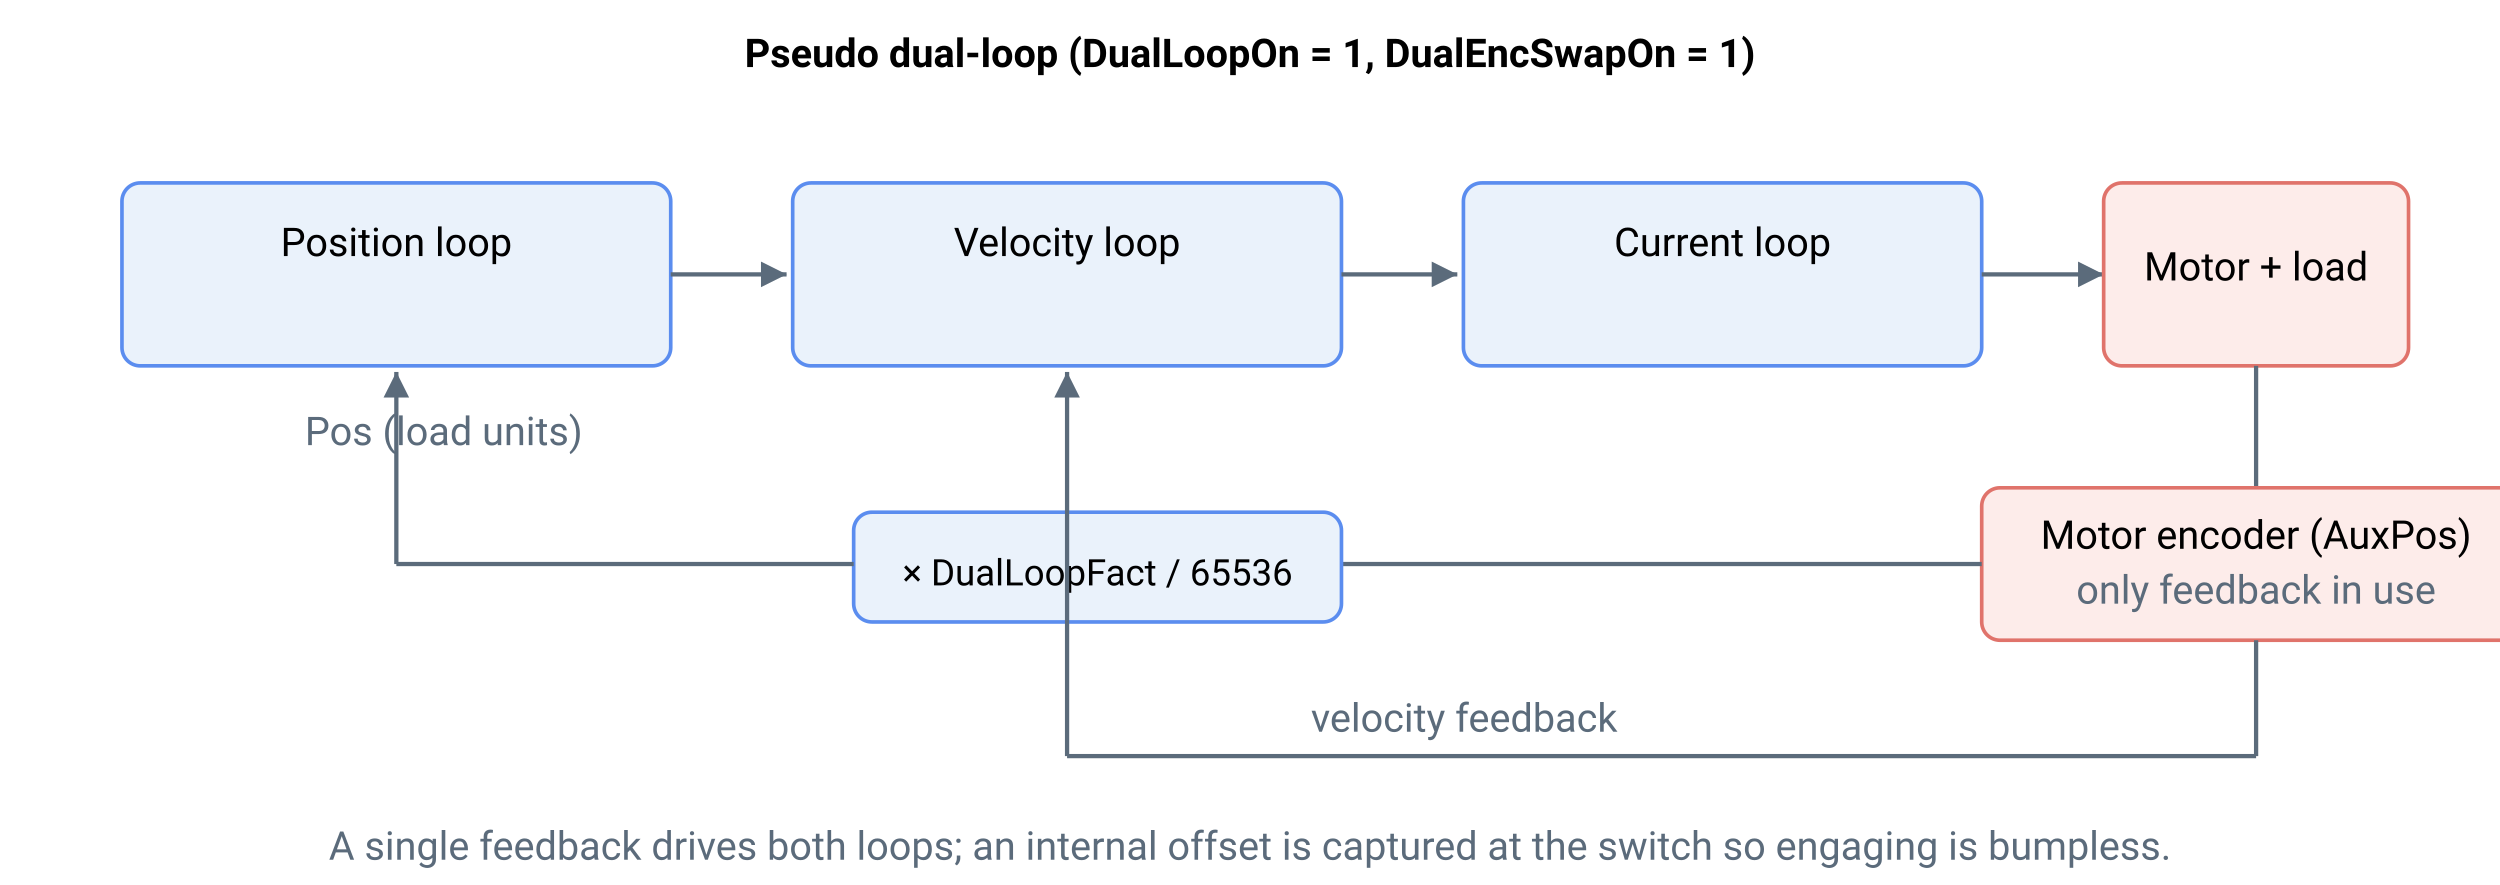
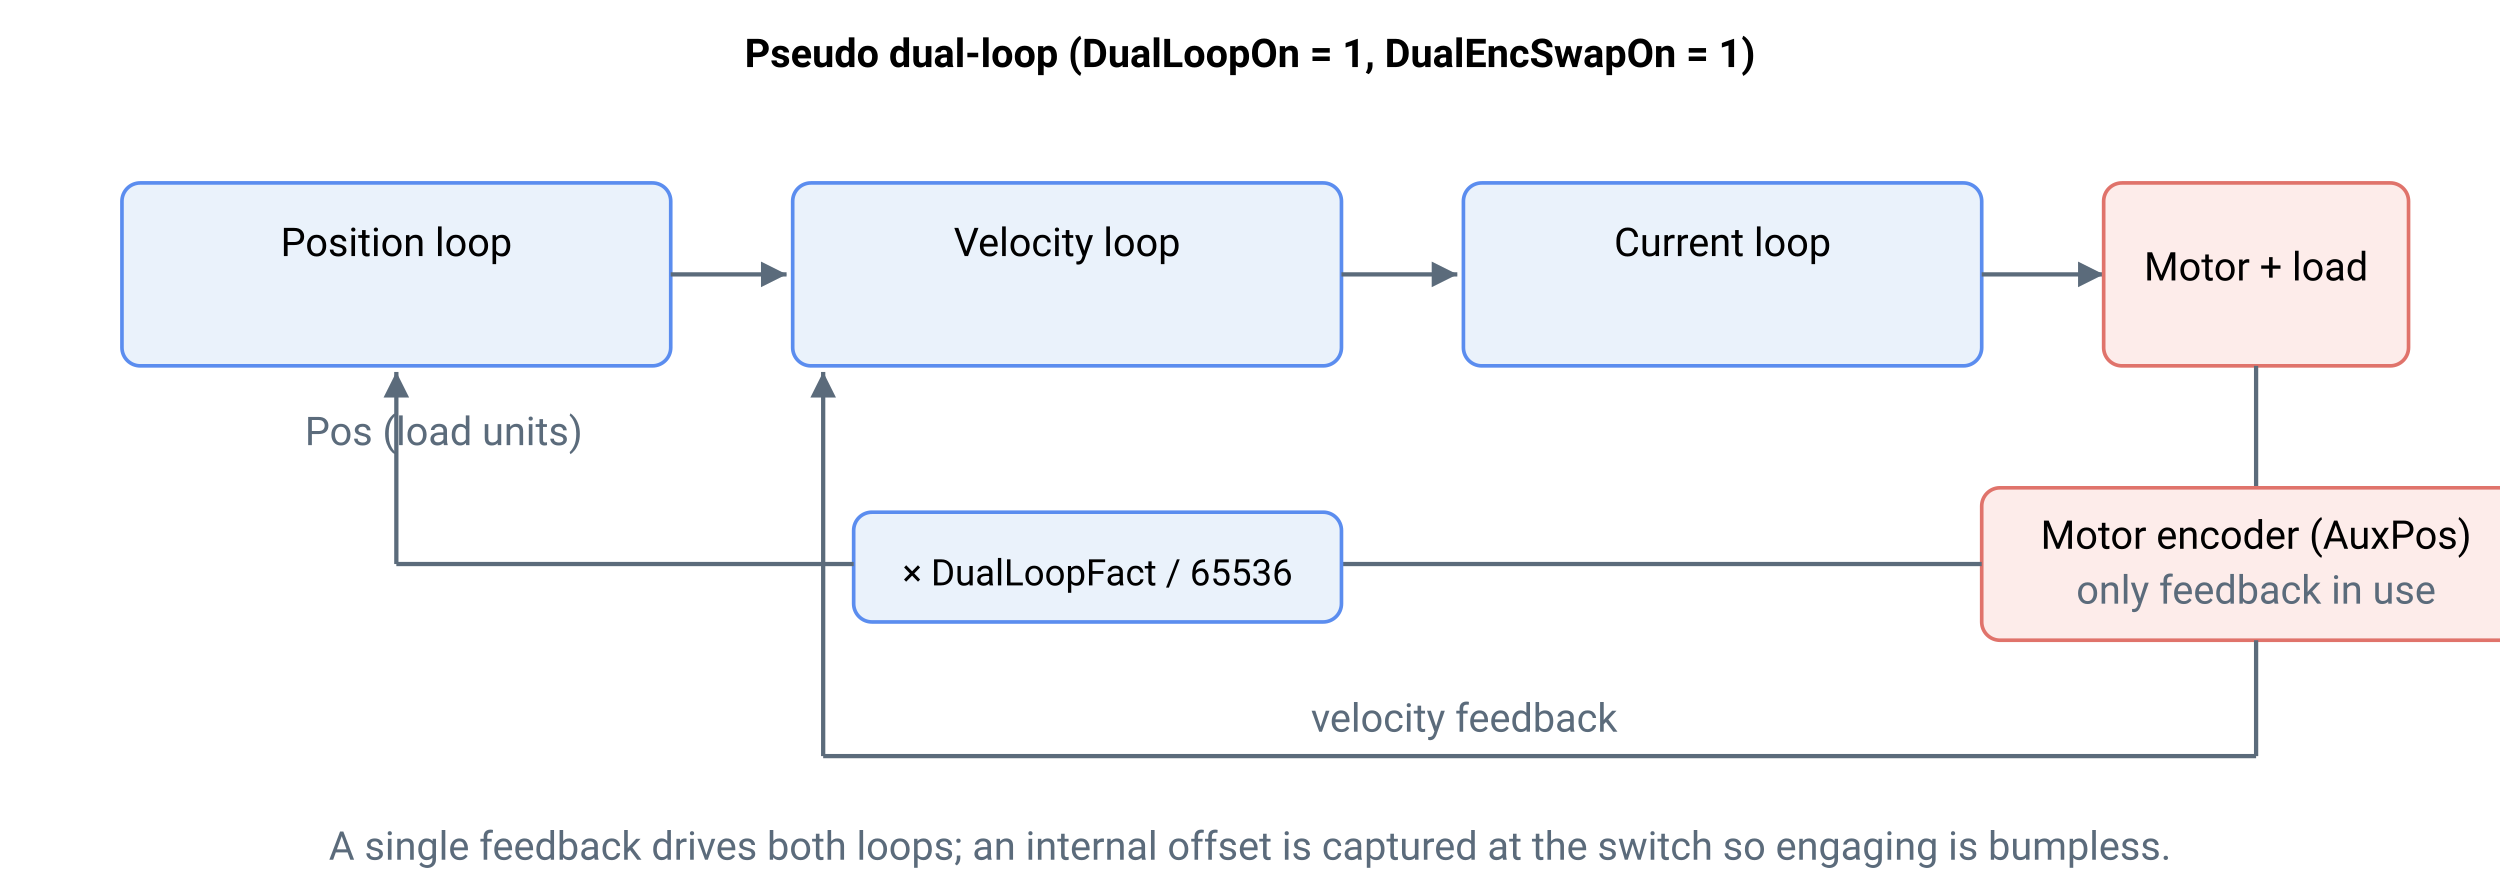
<svg xmlns="http://www.w3.org/2000/svg" width="820" height="290" viewBox="0 0 820 290" font-family="-apple-system,Segoe UI,Roboto,sans-serif" font-size="13" role="img" aria-label="In pseudo dual-loop with DualEncSwapOn, only the motor encoder is used: a scaled copy (x DualLoopFact / 65536) closes the position loop in load units, and the raw signal closes the velocity loop.">
  <defs>
    <marker id="arrow" markerWidth="8" markerHeight="8" refX="6" refY="3" orient="auto">
      <path d="M0,0 L6,3 L0,6 Z" fill="#5b6b7b" />
    </marker>
  </defs>
  <text x="410" y="22" text-anchor="middle" font-weight="bold">Pseudo dual-loop (DualLoopOn = 1, DualEncSwapOn = 1)</text>
  <rect x="40" y="60" width="180" height="60" rx="6" fill="#eaf2fb" stroke="#5b8def" stroke-width="1.2" />
  <text x="130" y="84" text-anchor="middle">Position loop</text>
  <line x1="220" y1="90" x2="258" y2="90" stroke="#5b6b7b" stroke-width="1.4" marker-end="url(#arrow)" />
  <rect x="260" y="60" width="180" height="60" rx="6" fill="#eaf2fb" stroke="#5b8def" stroke-width="1.2" />
  <text x="350" y="84" text-anchor="middle">Velocity loop</text>
  <line x1="440" y1="90" x2="478" y2="90" stroke="#5b6b7b" stroke-width="1.4" marker-end="url(#arrow)" />
  <rect x="480" y="60" width="170" height="60" rx="6" fill="#eaf2fb" stroke="#5b8def" stroke-width="1.2" />
  <text x="565" y="84" text-anchor="middle">Current loop</text>
  <line x1="650" y1="90" x2="690" y2="90" stroke="#5b6b7b" stroke-width="1.4" marker-end="url(#arrow)" />
  <rect x="690" y="60" width="100" height="60" rx="6" fill="#fdecea" stroke="#e0736b" stroke-width="1.2" />
  <text x="740" y="92" text-anchor="middle">Motor + load</text>
  <line x1="740" y1="120" x2="740" y2="160" stroke="#5b6b7b" stroke-width="1.4" />
  <rect x="650" y="160" width="180" height="50" rx="6" fill="#fdecea" stroke="#e0736b" stroke-width="1.2" />
  <text x="740" y="180" text-anchor="middle">Motor encoder (AuxPos)</text>
  <text x="740" y="198" text-anchor="middle" fill="#5b6b7b">only feedback in use</text>
  <line x1="650" y1="185" x2="440" y2="185" stroke="#5b6b7b" stroke-width="1.4" />
  <rect x="280" y="168" width="160" height="36" rx="6" fill="#eaf2fb" stroke="#5b8def" stroke-width="1.2" />
  <text x="360" y="192" text-anchor="middle" font-size="12">× DualLoopFact / 65536</text>
  <line x1="280" y1="185" x2="130" y2="185" stroke="#5b6b7b" stroke-width="1.4" />
  <line x1="130" y1="185" x2="130" y2="122" stroke="#5b6b7b" stroke-width="1.4" marker-end="url(#arrow)" />
  <text x="100" y="146" fill="#5b6b7b">Pos (load units)</text>
  <line x1="740" y1="210" x2="740" y2="248" stroke="#5b6b7b" stroke-width="1.4" />
-   <line x1="740" y1="248" x2="350" y2="248" stroke="#5b6b7b" stroke-width="1.4" />
-   <line x1="350" y1="248" x2="350" y2="122" stroke="#5b6b7b" stroke-width="1.4" marker-end="url(#arrow)" />
+   <line x1="740" y1="248" x2="270" y2="248" stroke="#5b6b7b" stroke-width="1.4" />
+   <line x1="270" y1="248" x2="270" y2="122" stroke="#5b6b7b" stroke-width="1.4" marker-end="url(#arrow)" />
  <text x="430" y="240" fill="#5b6b7b">velocity feedback</text>
  <text x="410" y="282" text-anchor="middle" fill="#5b6b7b">A single feedback drives both loops; an internal offset is captured at the switch so engaging is bumpless.</text>
</svg>
